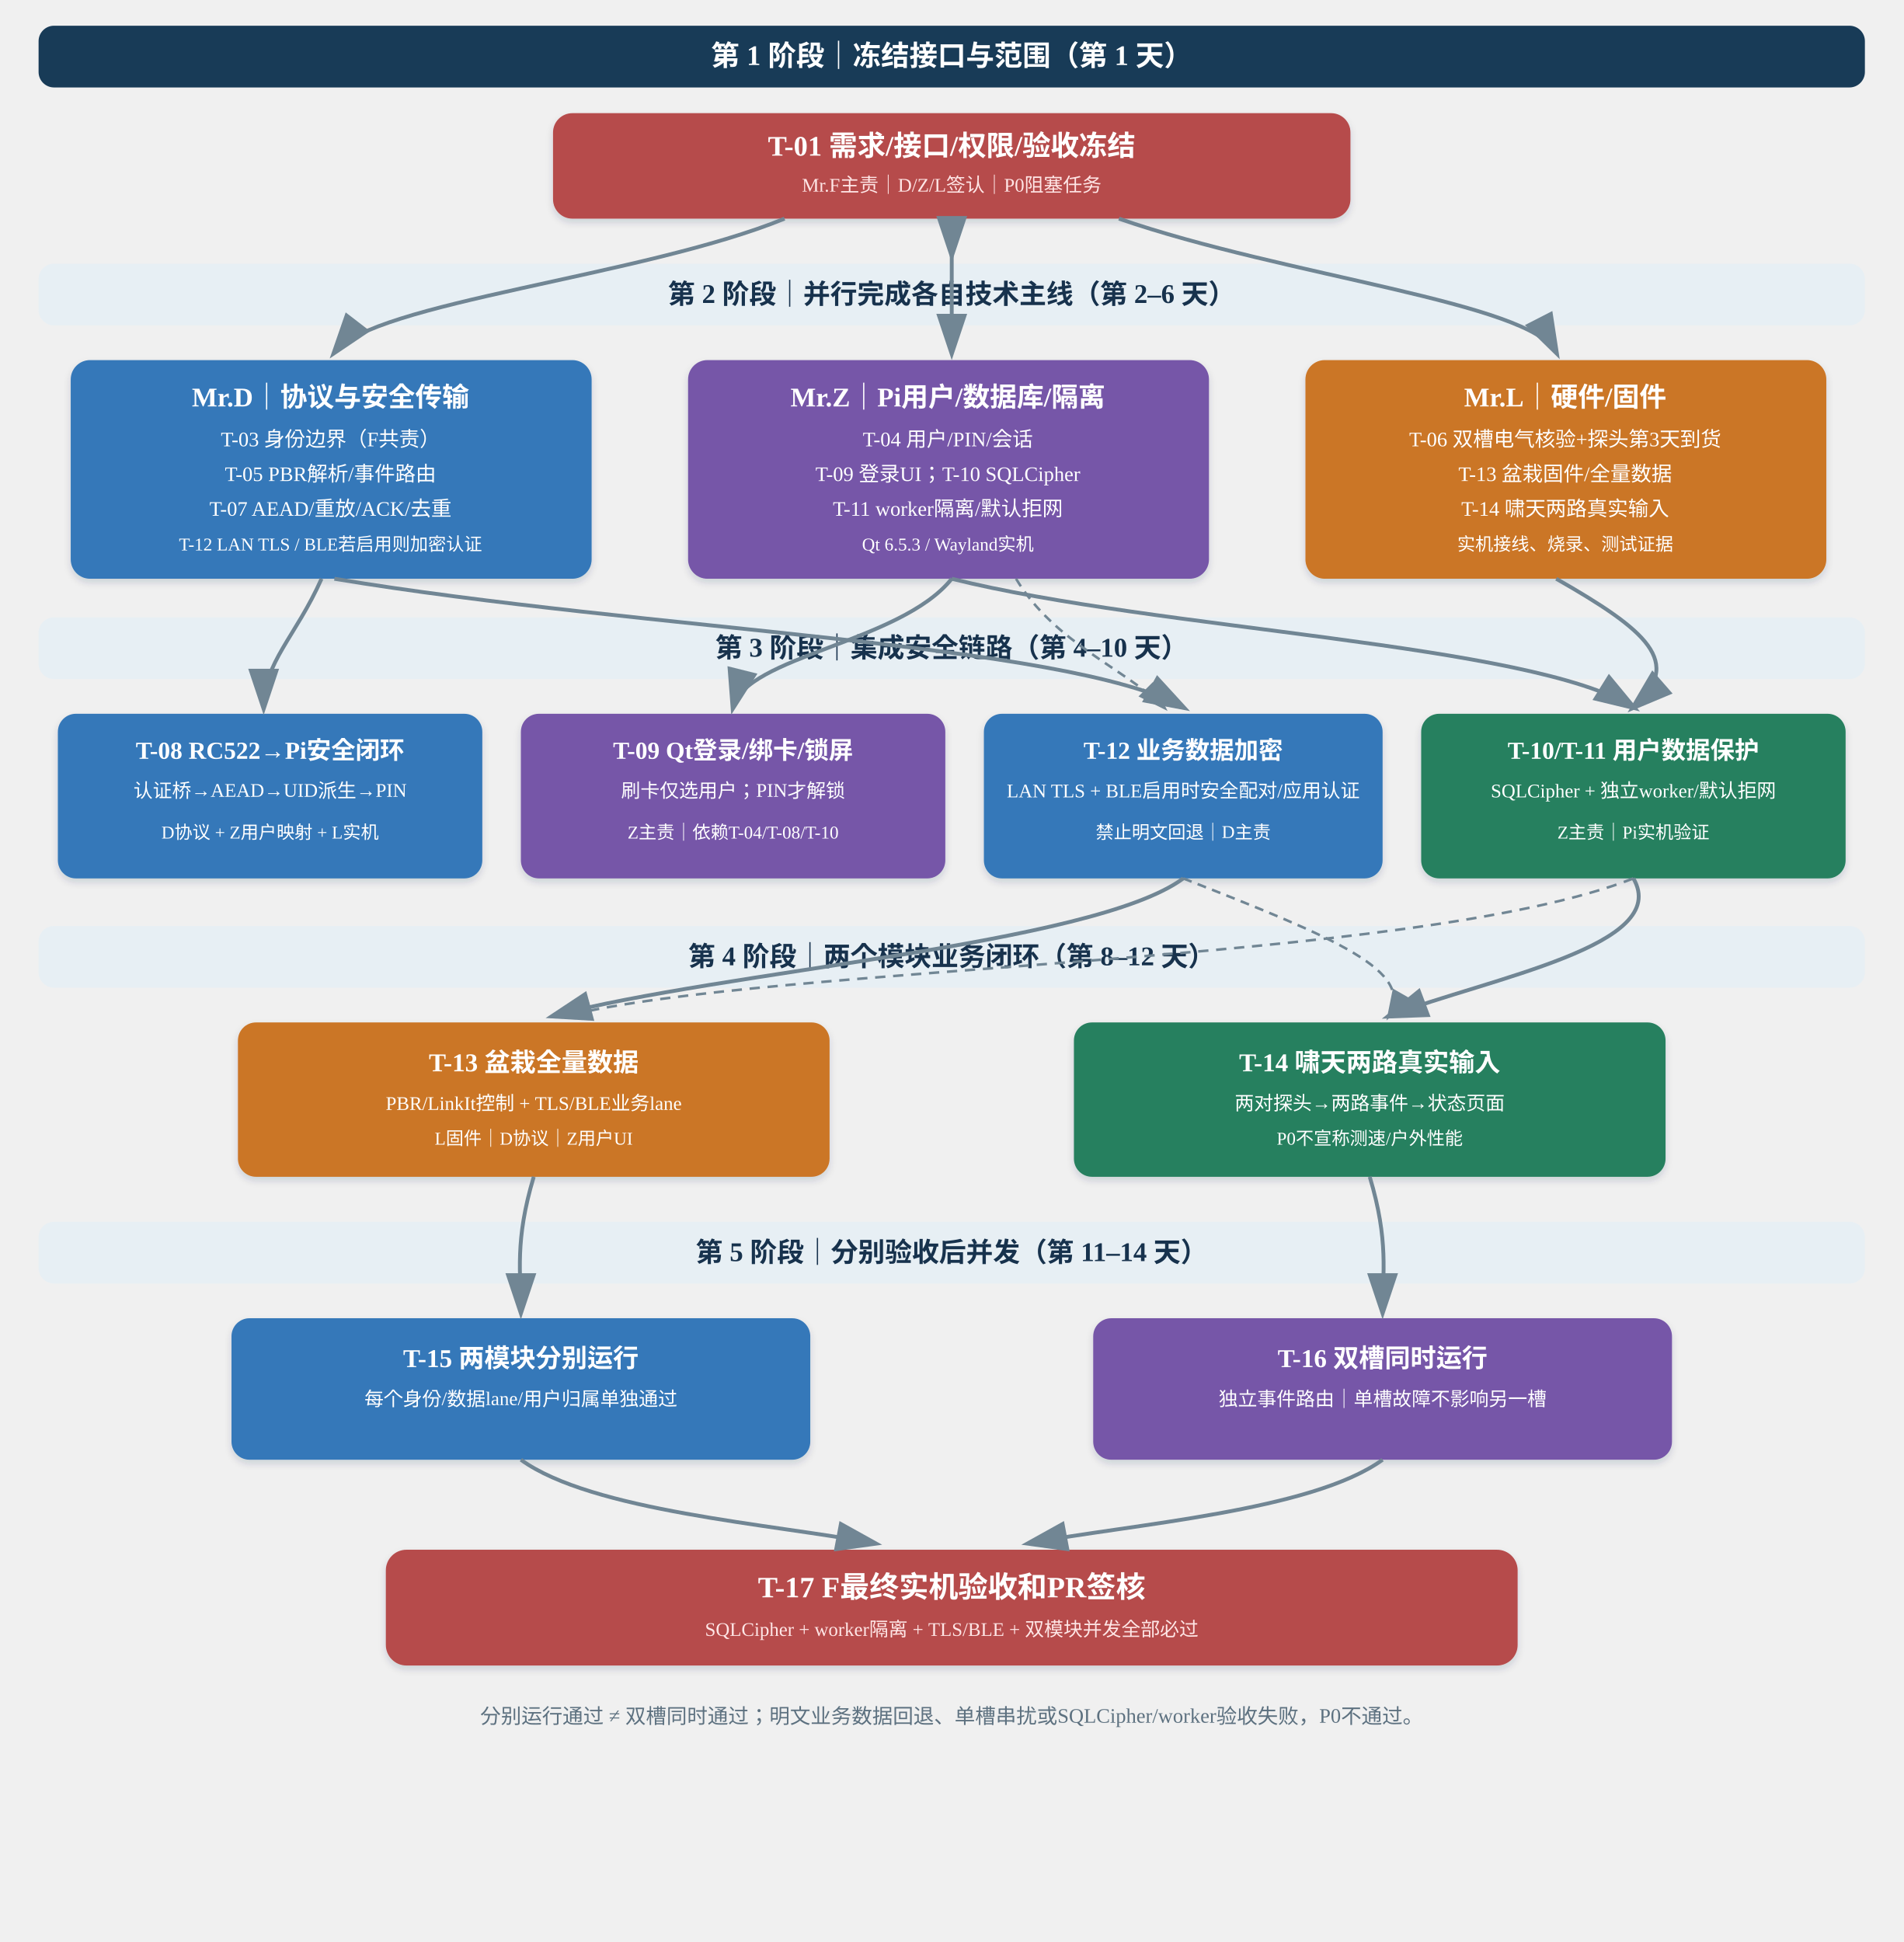
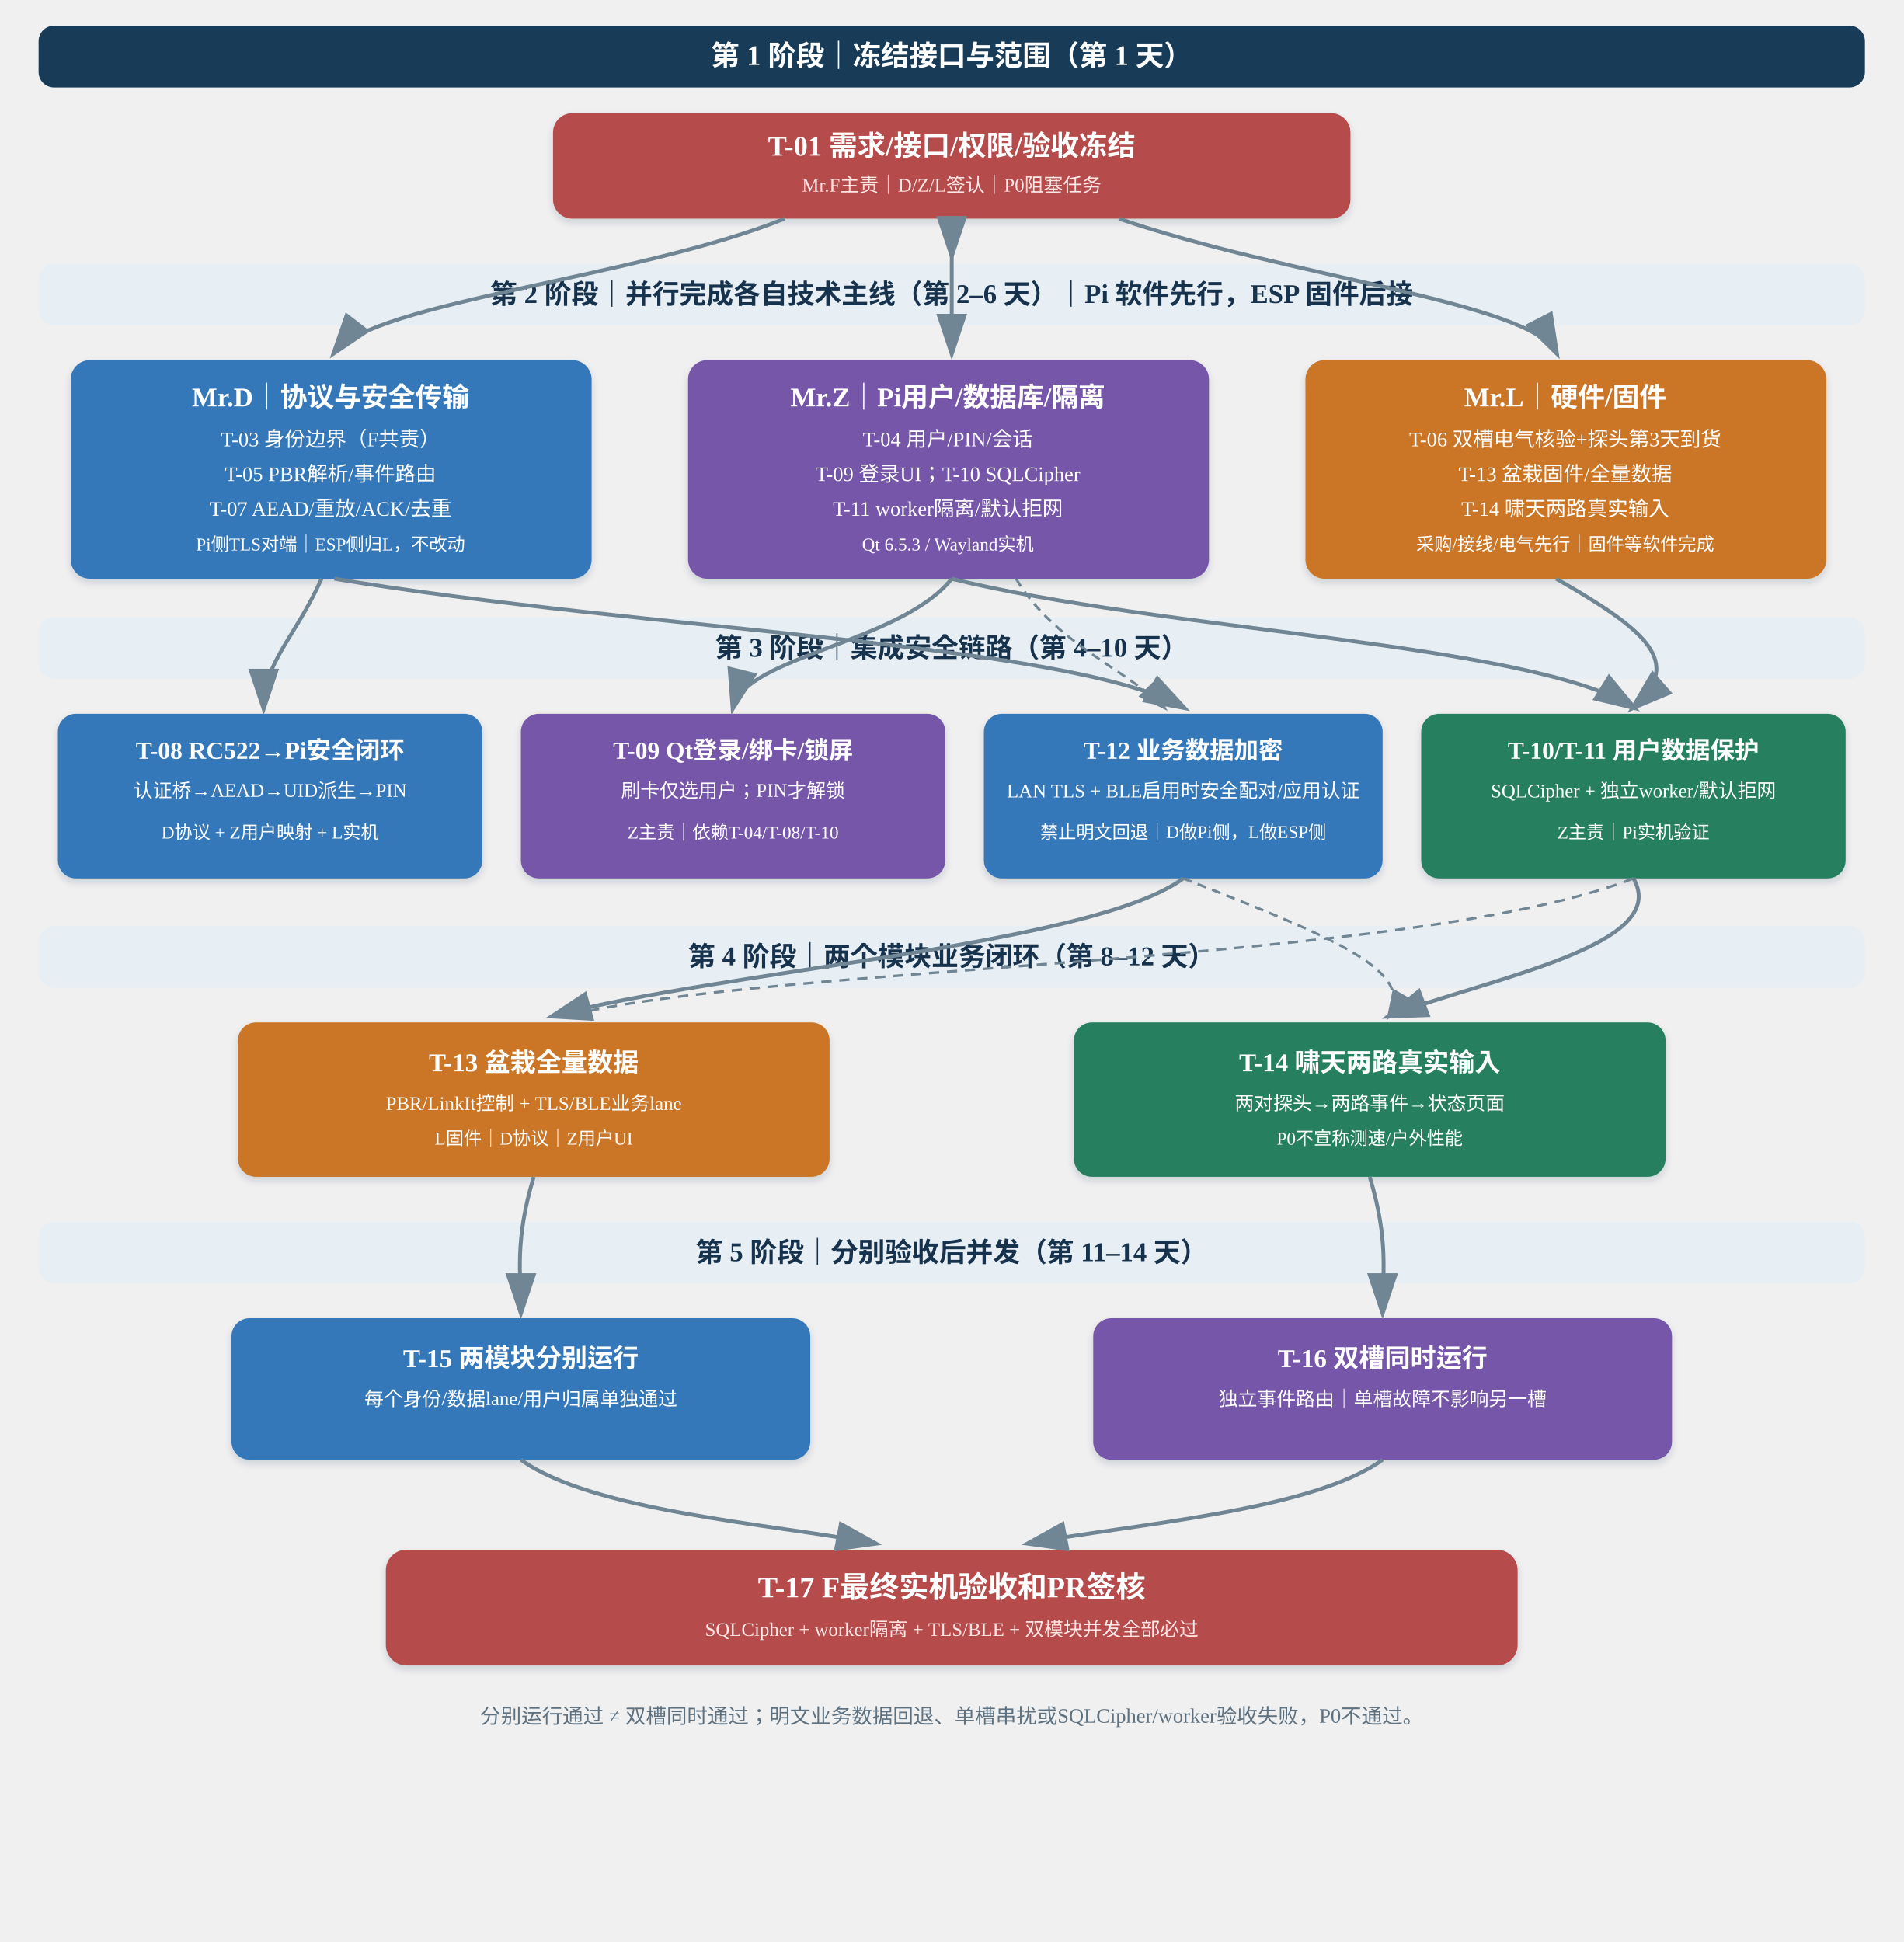
<svg viewBox="0 0 1480 1510" width="1480" height="1510" role="img" aria-label="P0任务依赖关系图">
  <defs>
    <marker id="a" markerWidth="12" markerHeight="12" refX="10" refY="4" orient="auto">
      <path d="M0 0L12 4L0 8Z" fill="#718694" />
    </marker>
    <filter id="s">
      <feDropShadow dx="0" dy="3" stdDeviation="3" flood-color="#17324d" flood-opacity=".16" />
    </filter>
  </defs>
  <rect x="30" y="20" width="1420" height="48" rx="12" fill="#183b57" />
  <text x="740" y="51" text-anchor="middle" font-size="22" font-weight="700" fill="white">第 1 阶段｜冻结接口与范围（第 1 天）</text>
  <rect x="430" y="88" width="620" height="82" rx="15" fill="#b64b4b" filter="url(#s)" />
  <text x="740" y="121" text-anchor="middle" fill="white" font-size="22" font-weight="700">T-01 需求/接口/权限/验收冻结</text>
  <text x="740" y="149" text-anchor="middle" fill="#ffe6e6" font-size="15">Mr.F主责｜D/Z/L签认｜P0阻塞任务</text>
  <path d="M740 170V198" stroke="#718694" stroke-width="3" marker-end="url(#a)" />
  <rect x="30" y="205" width="1420" height="48" rx="12" fill="#e7eff4" />
-   <text x="740" y="236" text-anchor="middle" fill="#17324d" font-size="21" font-weight="700">第 2 阶段｜并行完成各自技术主线（第 2–6 天）</text>
+   <text x="740" y="236" text-anchor="middle" fill="#17324d" font-size="21" font-weight="700">第 2 阶段｜并行完成各自技术主线（第 2–6 天）｜Pi 软件先行，ESP 固件后接</text>
  <g filter="url(#s)">
    <rect x="55" y="280" width="405" height="170" rx="15" fill="#3478b9" />
    <rect x="535" y="280" width="405" height="170" rx="15" fill="#7656a8" />
    <rect x="1015" y="280" width="405" height="170" rx="15" fill="#cb7627" />
  </g>
  <g text-anchor="middle" fill="white">
    <text x="257" y="316" font-size="21" font-weight="700">Mr.D｜协议与安全传输</text>
    <text x="257" y="347" font-size="16">T-03 身份边界（F共责）</text>
    <text x="257" y="374" font-size="16">T-05 PBR解析/事件路由</text>
    <text x="257" y="401" font-size="16">T-07 AEAD/重放/ACK/去重</text>
-     <text x="257" y="428" font-size="14">T-12 LAN TLS / BLE若启用则加密认证</text>
+     <text x="257" y="428" font-size="14">Pi侧TLS对端｜ESP侧归L，不改动</text>
    <text x="737" y="316" font-size="21" font-weight="700">Mr.Z｜Pi用户/数据库/隔离</text>
    <text x="737" y="347" font-size="16">T-04 用户/PIN/会话</text>
    <text x="737" y="374" font-size="16">T-09 登录UI；T-10 SQLCipher</text>
    <text x="737" y="401" font-size="16">T-11 worker隔离/默认拒网</text>
    <text x="737" y="428" font-size="14">Qt 6.5.3 / Wayland实机</text>
    <text x="1217" y="316" font-size="21" font-weight="700">Mr.L｜硬件/固件</text>
    <text x="1217" y="347" font-size="16">T-06 双槽电气核验+探头第3天到货</text>
    <text x="1217" y="374" font-size="16">T-13 盆栽固件/全量数据</text>
    <text x="1217" y="401" font-size="16">T-14 啸天两路真实输入</text>
-     <text x="1217" y="428" font-size="14">实机接线、烧录、测试证据</text>
+     <text x="1217" y="428" font-size="14">采购/接线/电气先行｜固件等软件完成</text>
  </g>
  <path d="M610 170C500 215 290 235 260 274" fill="none" stroke="#718694" stroke-width="3" marker-end="url(#a)" />
  <path d="M740 170V274" stroke="#718694" stroke-width="3" marker-end="url(#a)" />
  <path d="M870 170C1000 215 1190 235 1210 274" fill="none" stroke="#718694" stroke-width="3" marker-end="url(#a)" />
  <rect x="30" y="480" width="1420" height="48" rx="12" fill="#e7eff4" />
  <text x="740" y="511" text-anchor="middle" fill="#17324d" font-size="21" font-weight="700">第 3 阶段｜集成安全链路（第 4–10 天）</text>
  <g filter="url(#s)">
    <rect x="45" y="555" width="330" height="128" rx="14" fill="#3478b9" />
    <rect x="405" y="555" width="330" height="128" rx="14" fill="#7656a8" />
    <rect x="765" y="555" width="310" height="128" rx="14" fill="#3478b9" />
    <rect x="1105" y="555" width="330" height="128" rx="14" fill="#27805e" />
  </g>
  <g text-anchor="middle" fill="white">
    <text x="210" y="590" font-size="19" font-weight="700">T-08 RC522→Pi安全闭环</text>
    <text x="210" y="620" font-size="15">认证桥→AEAD→UID派生→PIN</text>
    <text x="210" y="652" font-size="14">D协议 + Z用户映射 + L实机</text>
    <text x="570" y="590" font-size="19" font-weight="700">T-09 Qt登录/绑卡/锁屏</text>
    <text x="570" y="620" font-size="15">刷卡仅选用户；PIN才解锁</text>
    <text x="570" y="652" font-size="14">Z主责｜依赖T-04/T-08/T-10</text>
    <text x="920" y="590" font-size="19" font-weight="700">T-12 业务数据加密</text>
    <text x="920" y="620" font-size="15">LAN TLS + BLE启用时安全配对/应用认证</text>
-     <text x="920" y="652" font-size="14">禁止明文回退｜D主责</text>
+     <text x="920" y="652" font-size="14">禁止明文回退｜D做Pi侧，L做ESP侧</text>
    <text x="1270" y="590" font-size="19" font-weight="700">T-10/T-11 用户数据保护</text>
    <text x="1270" y="620" font-size="15">SQLCipher + 独立worker/默认拒网</text>
    <text x="1270" y="652" font-size="14">Z主责｜Pi实机验证</text>
  </g>
  <path d="M250 450C230 495 205 515 205 550" fill="none" stroke="#718694" stroke-width="3" marker-end="url(#a)" />
  <path d="M740 450C700 500 580 510 570 550" fill="none" stroke="#718694" stroke-width="3" marker-end="url(#a)" />
  <path d="M790 450C820 500 875 520 905 550" fill="none" stroke="#718694" stroke-width="2" stroke-dasharray="7 5" marker-end="url(#a)" />
  <path d="M260 450C500 490 830 500 920 550" fill="none" stroke="#718694" stroke-width="3" marker-end="url(#a)" />
  <path d="M740 450C900 490 1190 500 1270 550" fill="none" stroke="#718694" stroke-width="3" marker-end="url(#a)" />
  <path d="M1210 450C1280 490 1310 515 1270 550" fill="none" stroke="#718694" stroke-width="3" marker-end="url(#a)" />
  <rect x="30" y="720" width="1420" height="48" rx="12" fill="#e7eff4" />
  <text x="740" y="751" text-anchor="middle" fill="#17324d" font-size="21" font-weight="700">第 4 阶段｜两个模块业务闭环（第 8–12 天）</text>
  <g filter="url(#s)">
    <rect x="185" y="795" width="460" height="120" rx="14" fill="#cb7627" />
    <rect x="835" y="795" width="460" height="120" rx="14" fill="#27805e" />
  </g>
  <g text-anchor="middle" fill="white">
    <text x="415" y="833" font-size="20" font-weight="700">T-13 盆栽全量数据</text>
    <text x="415" y="863" font-size="15">PBR/LinkIt控制 + TLS/BLE业务lane</text>
    <text x="415" y="890" font-size="14">L固件｜D协议｜Z用户UI</text>
    <text x="1065" y="833" font-size="20" font-weight="700">T-14 啸天两路真实输入</text>
    <text x="1065" y="863" font-size="15">两对探头→两路事件→状态页面</text>
    <text x="1065" y="890" font-size="14">P0不宣称测速/户外性能</text>
  </g>
  <path d="M920 683C850 735 560 755 430 790" fill="none" stroke="#718694" stroke-width="3" marker-end="url(#a)" />
  <path d="M920 683C1040 730 1100 755 1080 790" fill="none" stroke="#718694" stroke-width="2" stroke-dasharray="7 5" marker-end="url(#a)" />
  <path d="M1270 683C1300 735 1160 760 1080 790" fill="none" stroke="#718694" stroke-width="3" marker-end="url(#a)" />
  <path d="M1270 683C1100 750 600 750 440 790" fill="none" stroke="#718694" stroke-width="2" stroke-dasharray="8 6" marker-end="url(#a)" />
  <rect x="30" y="950" width="1420" height="48" rx="12" fill="#e7eff4" />
  <text x="740" y="981" text-anchor="middle" fill="#17324d" font-size="21" font-weight="700">第 5 阶段｜分别验收后并发（第 11–14 天）</text>
  <g filter="url(#s)">
    <rect x="180" y="1025" width="450" height="110" rx="14" fill="#3478b9" />
    <rect x="850" y="1025" width="450" height="110" rx="14" fill="#7656a8" />
  </g>
  <g text-anchor="middle" fill="white">
    <text x="405" y="1063" font-size="20" font-weight="700">T-15 两模块分别运行</text>
    <text x="405" y="1093" font-size="15">每个身份/数据lane/用户归属单独通过</text>
    <text x="1075" y="1063" font-size="20" font-weight="700">T-16 双槽同时运行</text>
    <text x="1075" y="1093" font-size="15">独立事件路由｜单槽故障不影响另一槽</text>
  </g>
  <path d="M415 915C400 965 405 990 405 1020" fill="none" stroke="#718694" stroke-width="3" marker-end="url(#a)" />
  <path d="M1065 915C1080 965 1075 990 1075 1020" fill="none" stroke="#718694" stroke-width="3" marker-end="url(#a)" />
  <rect x="300" y="1205" width="880" height="90" rx="16" fill="#b64b4b" filter="url(#s)" />
  <text x="740" y="1242" text-anchor="middle" fill="white" font-size="23" font-weight="700">T-17 F最终实机验收和PR签核</text>
  <text x="740" y="1272" text-anchor="middle" fill="#ffe6e6" font-size="15">SQLCipher + worker隔离 + TLS/BLE + 双模块并发全部必过</text>
  <path d="M405 1135C460 1175 600 1185 680 1200" fill="none" stroke="#718694" stroke-width="3" marker-end="url(#a)" />
  <path d="M1075 1135C1020 1175 880 1185 800 1200" fill="none" stroke="#718694" stroke-width="3" marker-end="url(#a)" />
  <text x="740" y="1340" text-anchor="middle" fill="#5d7180" font-size="16">分别运行通过 ≠ 双槽同时通过；明文业务数据回退、单槽串扰或SQLCipher/worker验收失败，P0不通过。</text>
</svg>
